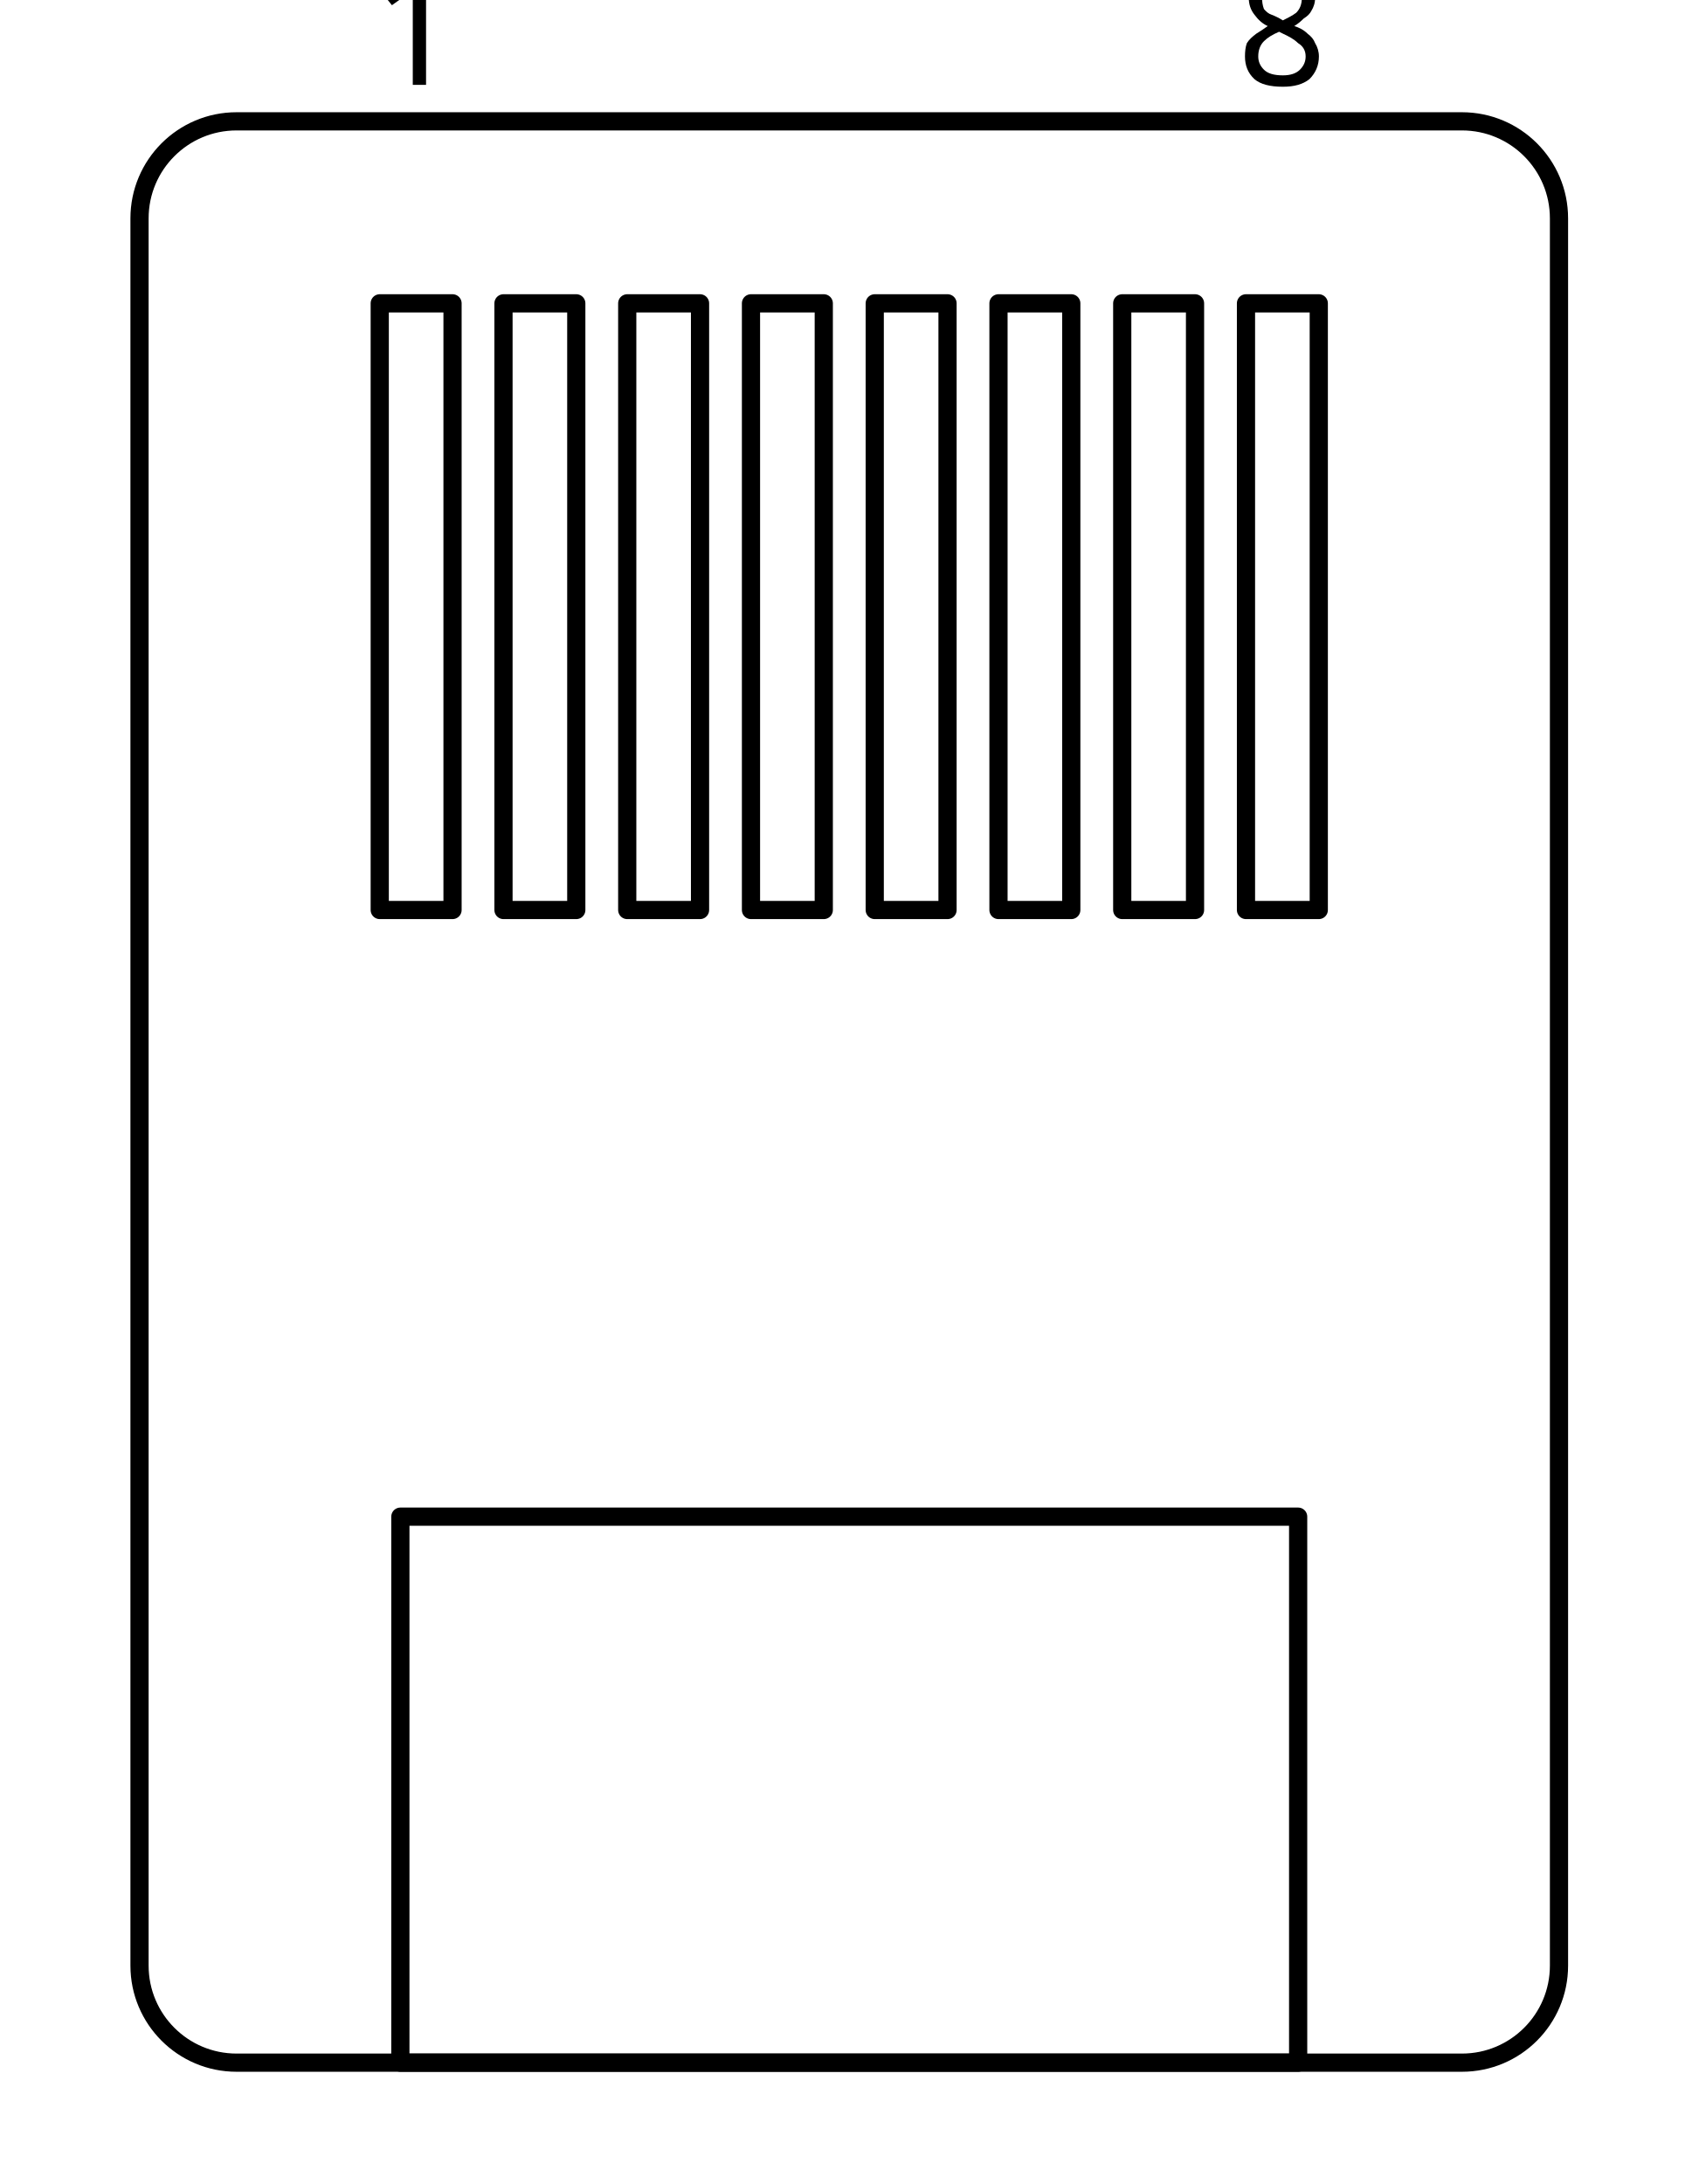
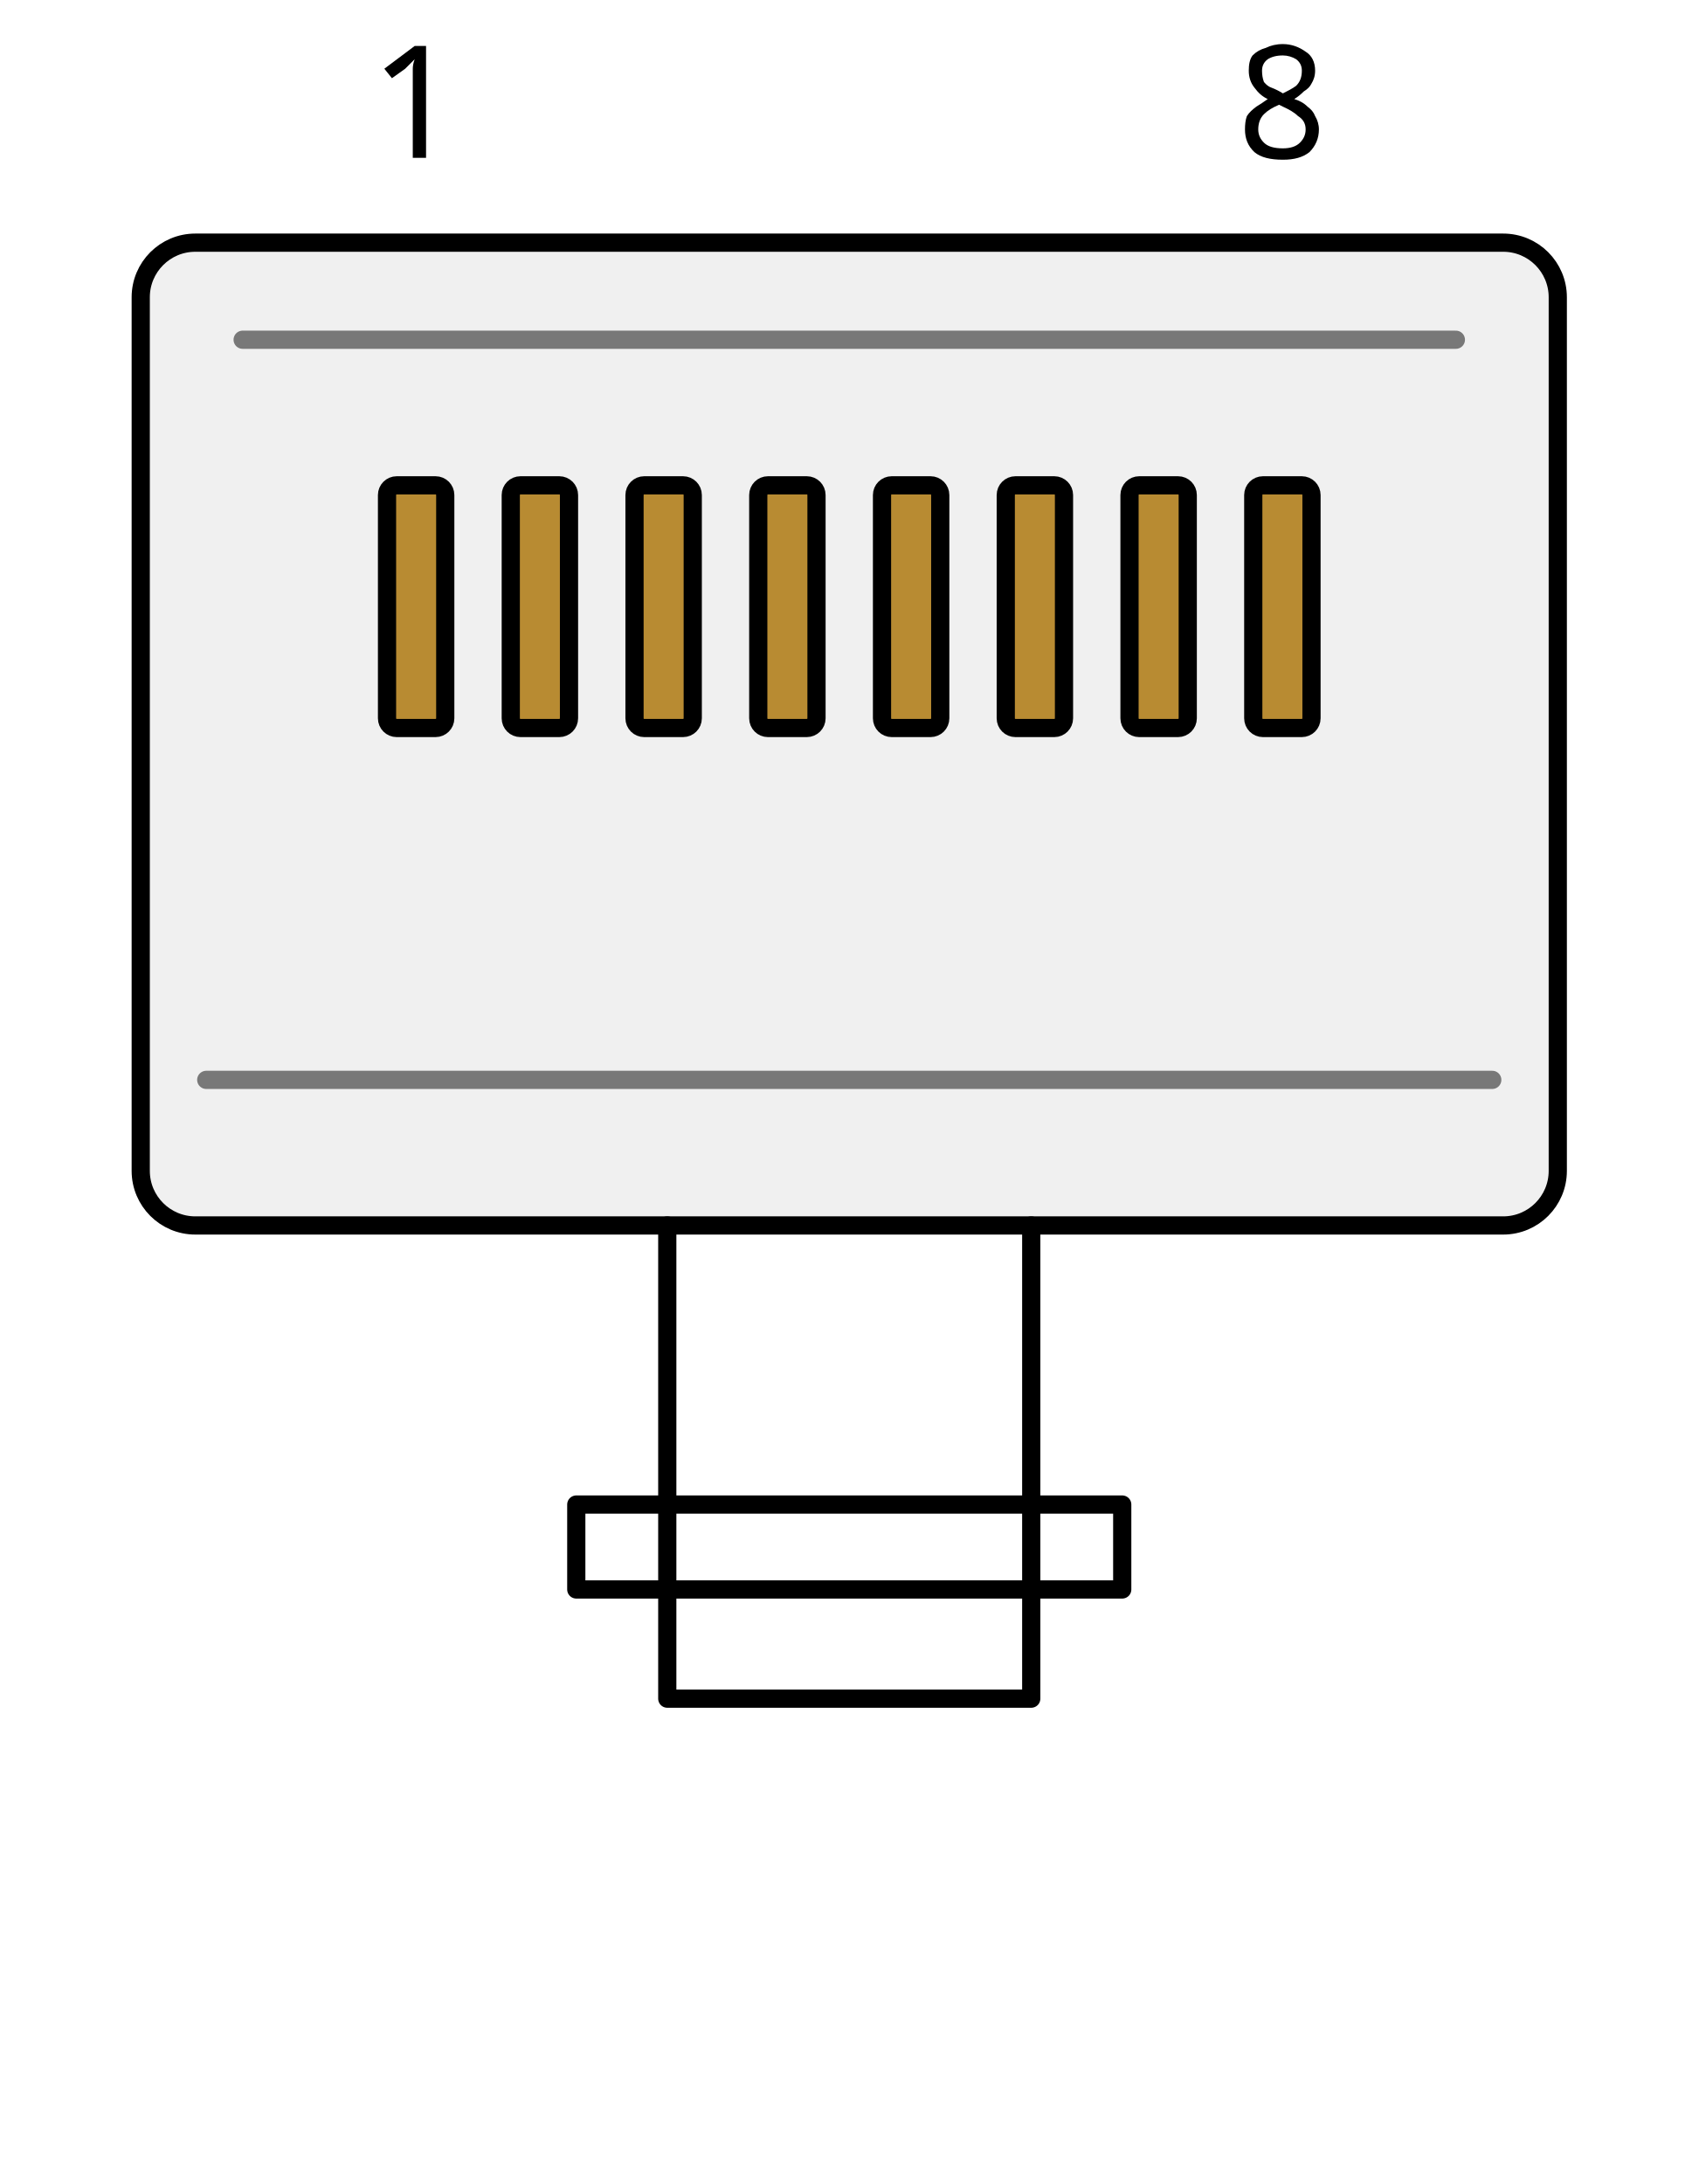
<svg xmlns="http://www.w3.org/2000/svg" viewBox="0 0 14 18" width="14mm" height="18mm">
-   <g fill="none" stroke="currentColor" stroke-width="0.15" stroke-linecap="round" stroke-linejoin="round">
-     <rect x="1.15" y="1" width="11.7" height="16" rx="0.8" />
-     <path d="M3.3 17 L3.3 12.5 L10.7 12.5 L10.7 17 Z" />
-     <rect data-pin="1" x="3.13" y="2.5" width="0.6" height="5" />
-     <rect data-pin="2" x="4.15" y="2.5" width="0.6" height="5" />
-     <rect data-pin="3" x="5.17" y="2.5" width="0.6" height="5" />
-     <rect data-pin="4" x="6.19" y="2.5" width="0.6" height="5" />
-     <rect data-pin="5" x="7.21" y="2.5" width="0.6" height="5" />
-     <rect data-pin="6" x="8.23" y="2.5" width="0.6" height="5" />
-     <rect data-pin="7" x="9.25" y="2.5" width="0.6" height="5" />
-     <rect data-pin="8" x="10.27" y="2.5" width="0.6" height="5" />
-     <text x="3.43" y="0.7" font-size="1.3" text-anchor="middle" fill="currentColor" stroke="none" font-family="sans-serif">1</text>
-     <text x="10.57" y="0.7" font-size="1.3" text-anchor="middle" fill="currentColor" stroke="none" font-family="sans-serif">8</text>
+   <g stroke="currentColor" stroke-width="0.15" stroke-linecap="round" stroke-linejoin="round">
+     <rect x="1.16" y="2" width="11.68" height="8.1" rx="0.45" fill="currentColor" fill-opacity="0.06" />
+     <path d="M5.5 10.1 L5.5 14 L8.5 14 L8.5 10.1 M4.75 12.4 H9.25 V13.1 H4.75 Z" fill="none" />
+     <path d="M1.7 8.9 H12.3 M2 2.8 H12" fill="none" opacity="0.5" />
+     <rect data-pin="1" x="3.19" y="4" width="0.48" height="2" rx="0.08" fill="#b88b32" />
+     <rect data-pin="2" x="4.21" y="4" width="0.48" height="2" rx="0.08" fill="#b88b32" />
+     <rect data-pin="3" x="5.23" y="4" width="0.48" height="2" rx="0.08" fill="#b88b32" />
+     <rect data-pin="4" x="6.25" y="4" width="0.48" height="2" rx="0.08" fill="#b88b32" />
+     <rect data-pin="5" x="7.27" y="4" width="0.48" height="2" rx="0.08" fill="#b88b32" />
+     <rect data-pin="6" x="8.29" y="4" width="0.48" height="2" rx="0.08" fill="#b88b32" />
+     <rect data-pin="7" x="9.31" y="4" width="0.48" height="2" rx="0.08" fill="#b88b32" />
+     <rect data-pin="8" x="10.33" y="4" width="0.48" height="2" rx="0.08" fill="#b88b32" />
+     <text x="3.43" y="1.3" font-size="1.3" text-anchor="middle" fill="currentColor" stroke="none" font-family="sans-serif">1</text>
+     <text x="10.57" y="1.3" font-size="1.3" text-anchor="middle" fill="currentColor" stroke="none" font-family="sans-serif">8</text>
  </g>
</svg>
